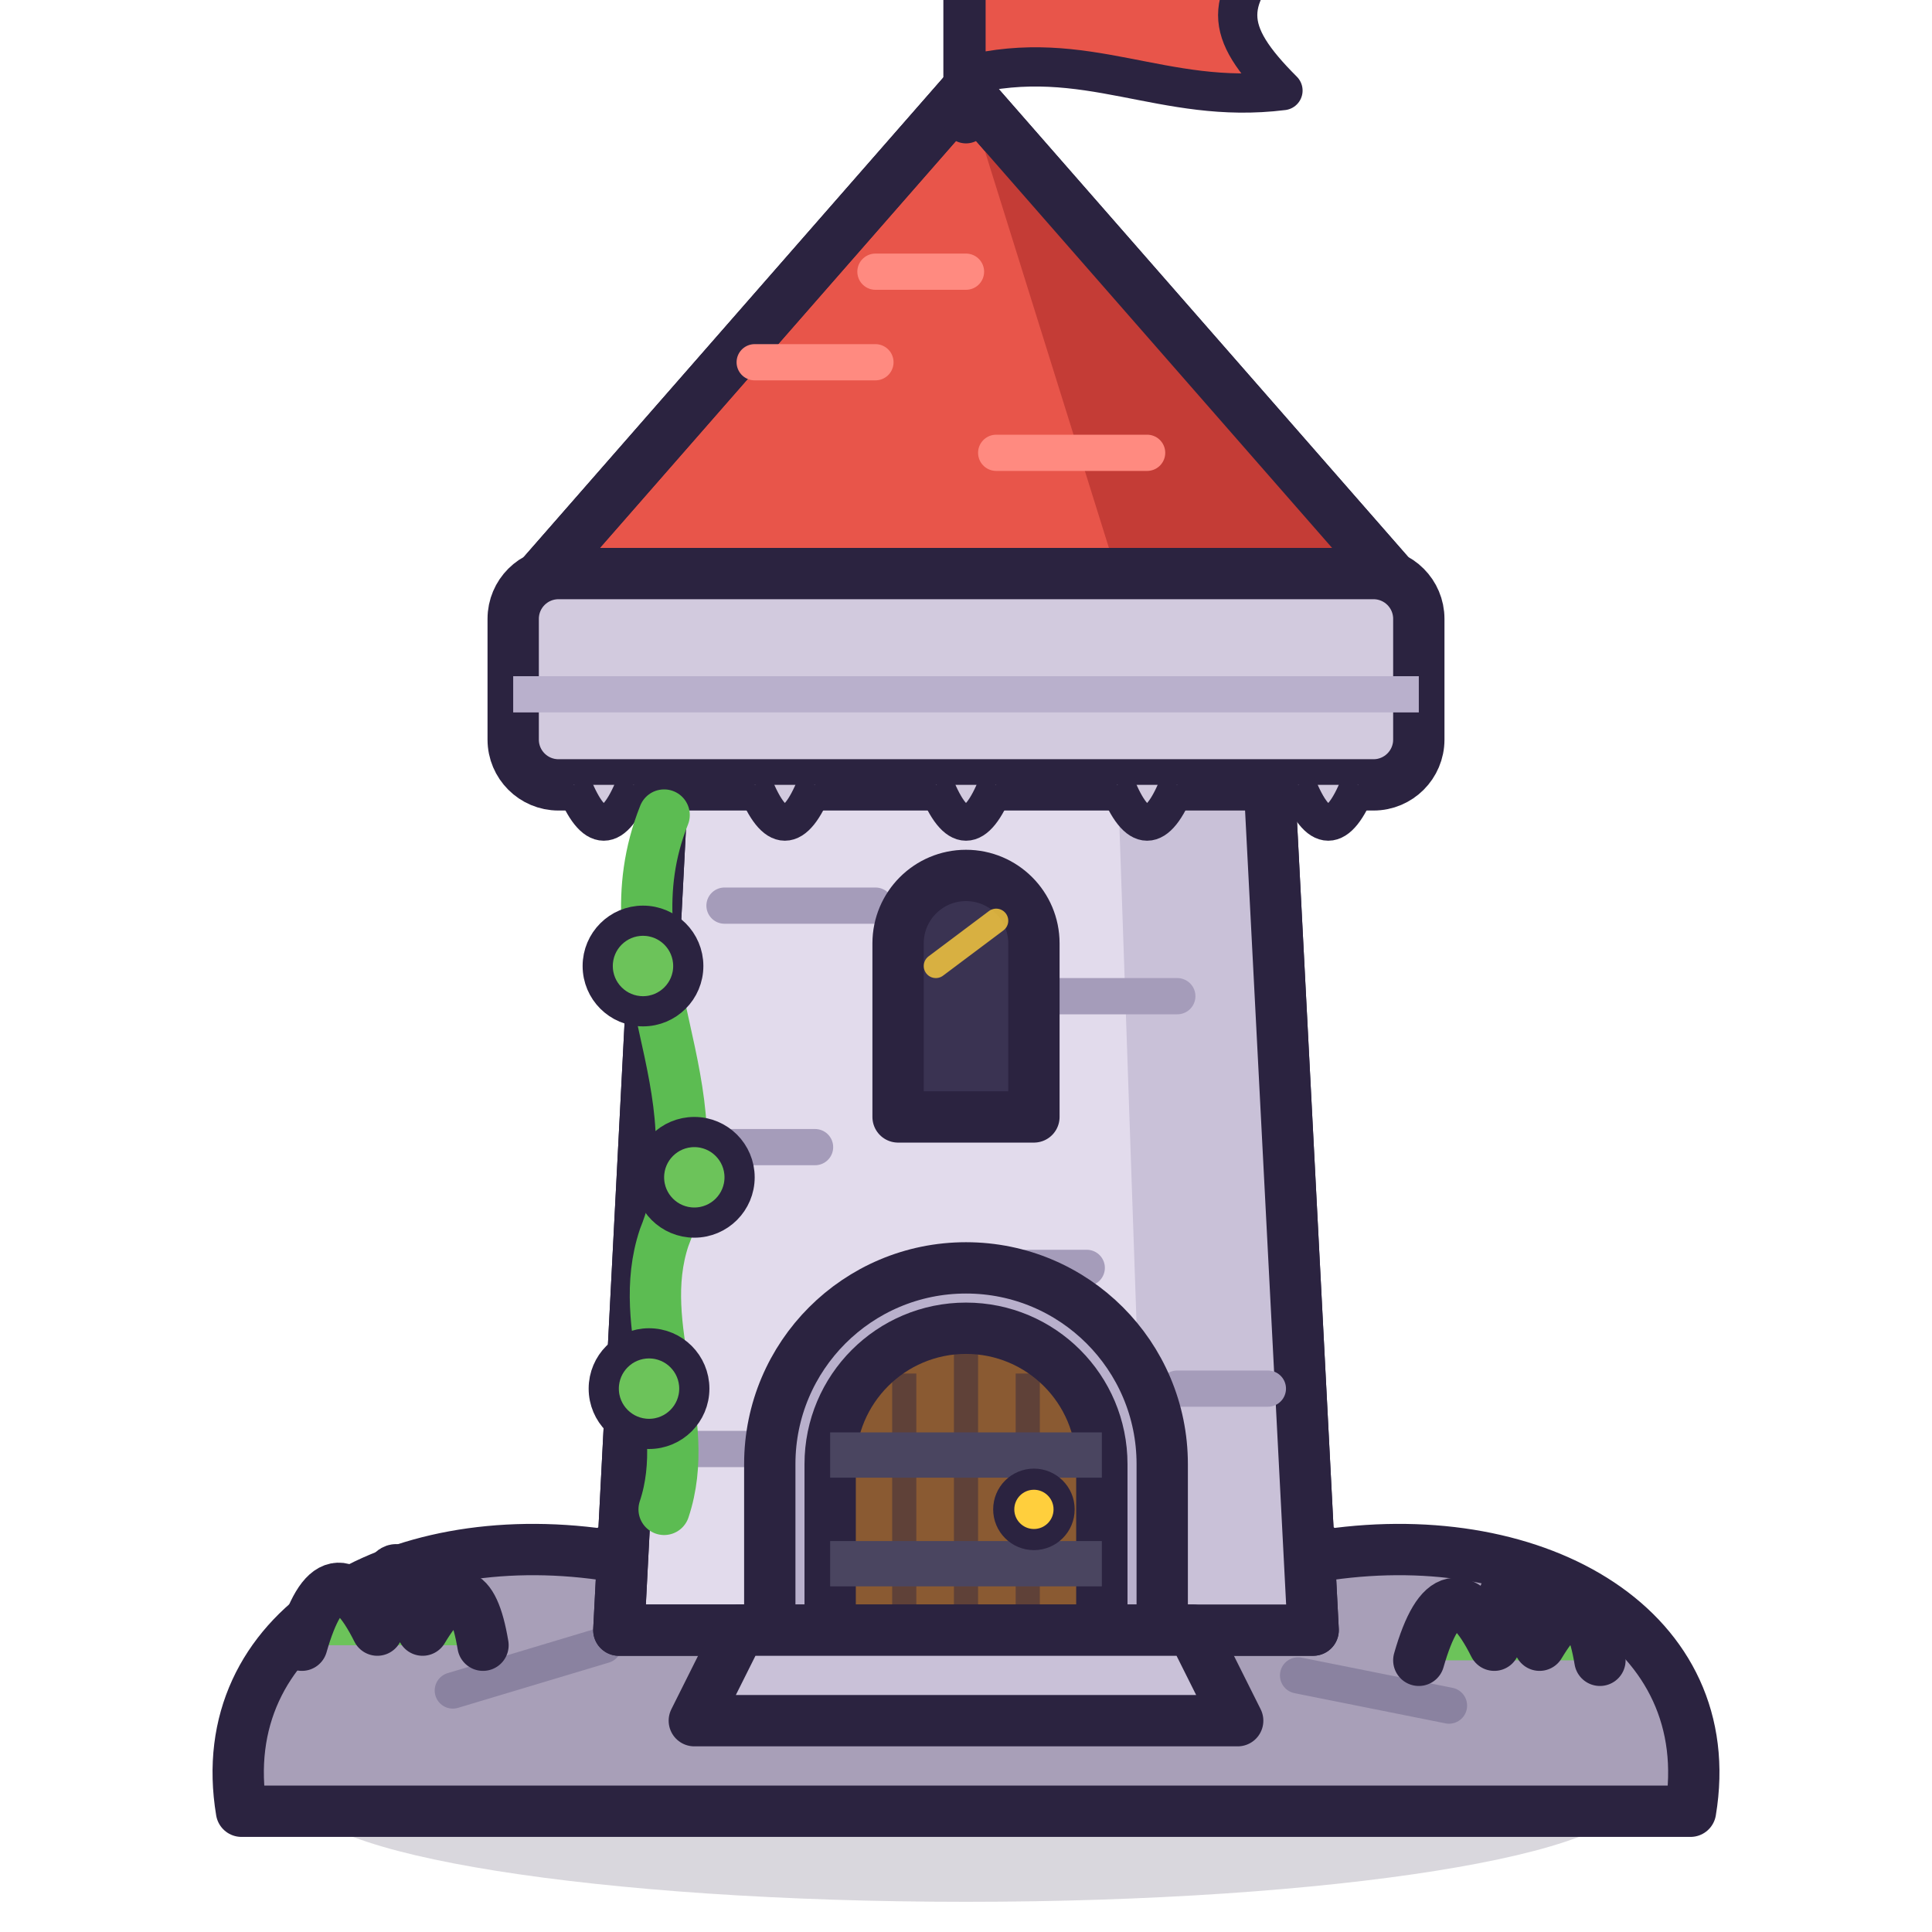
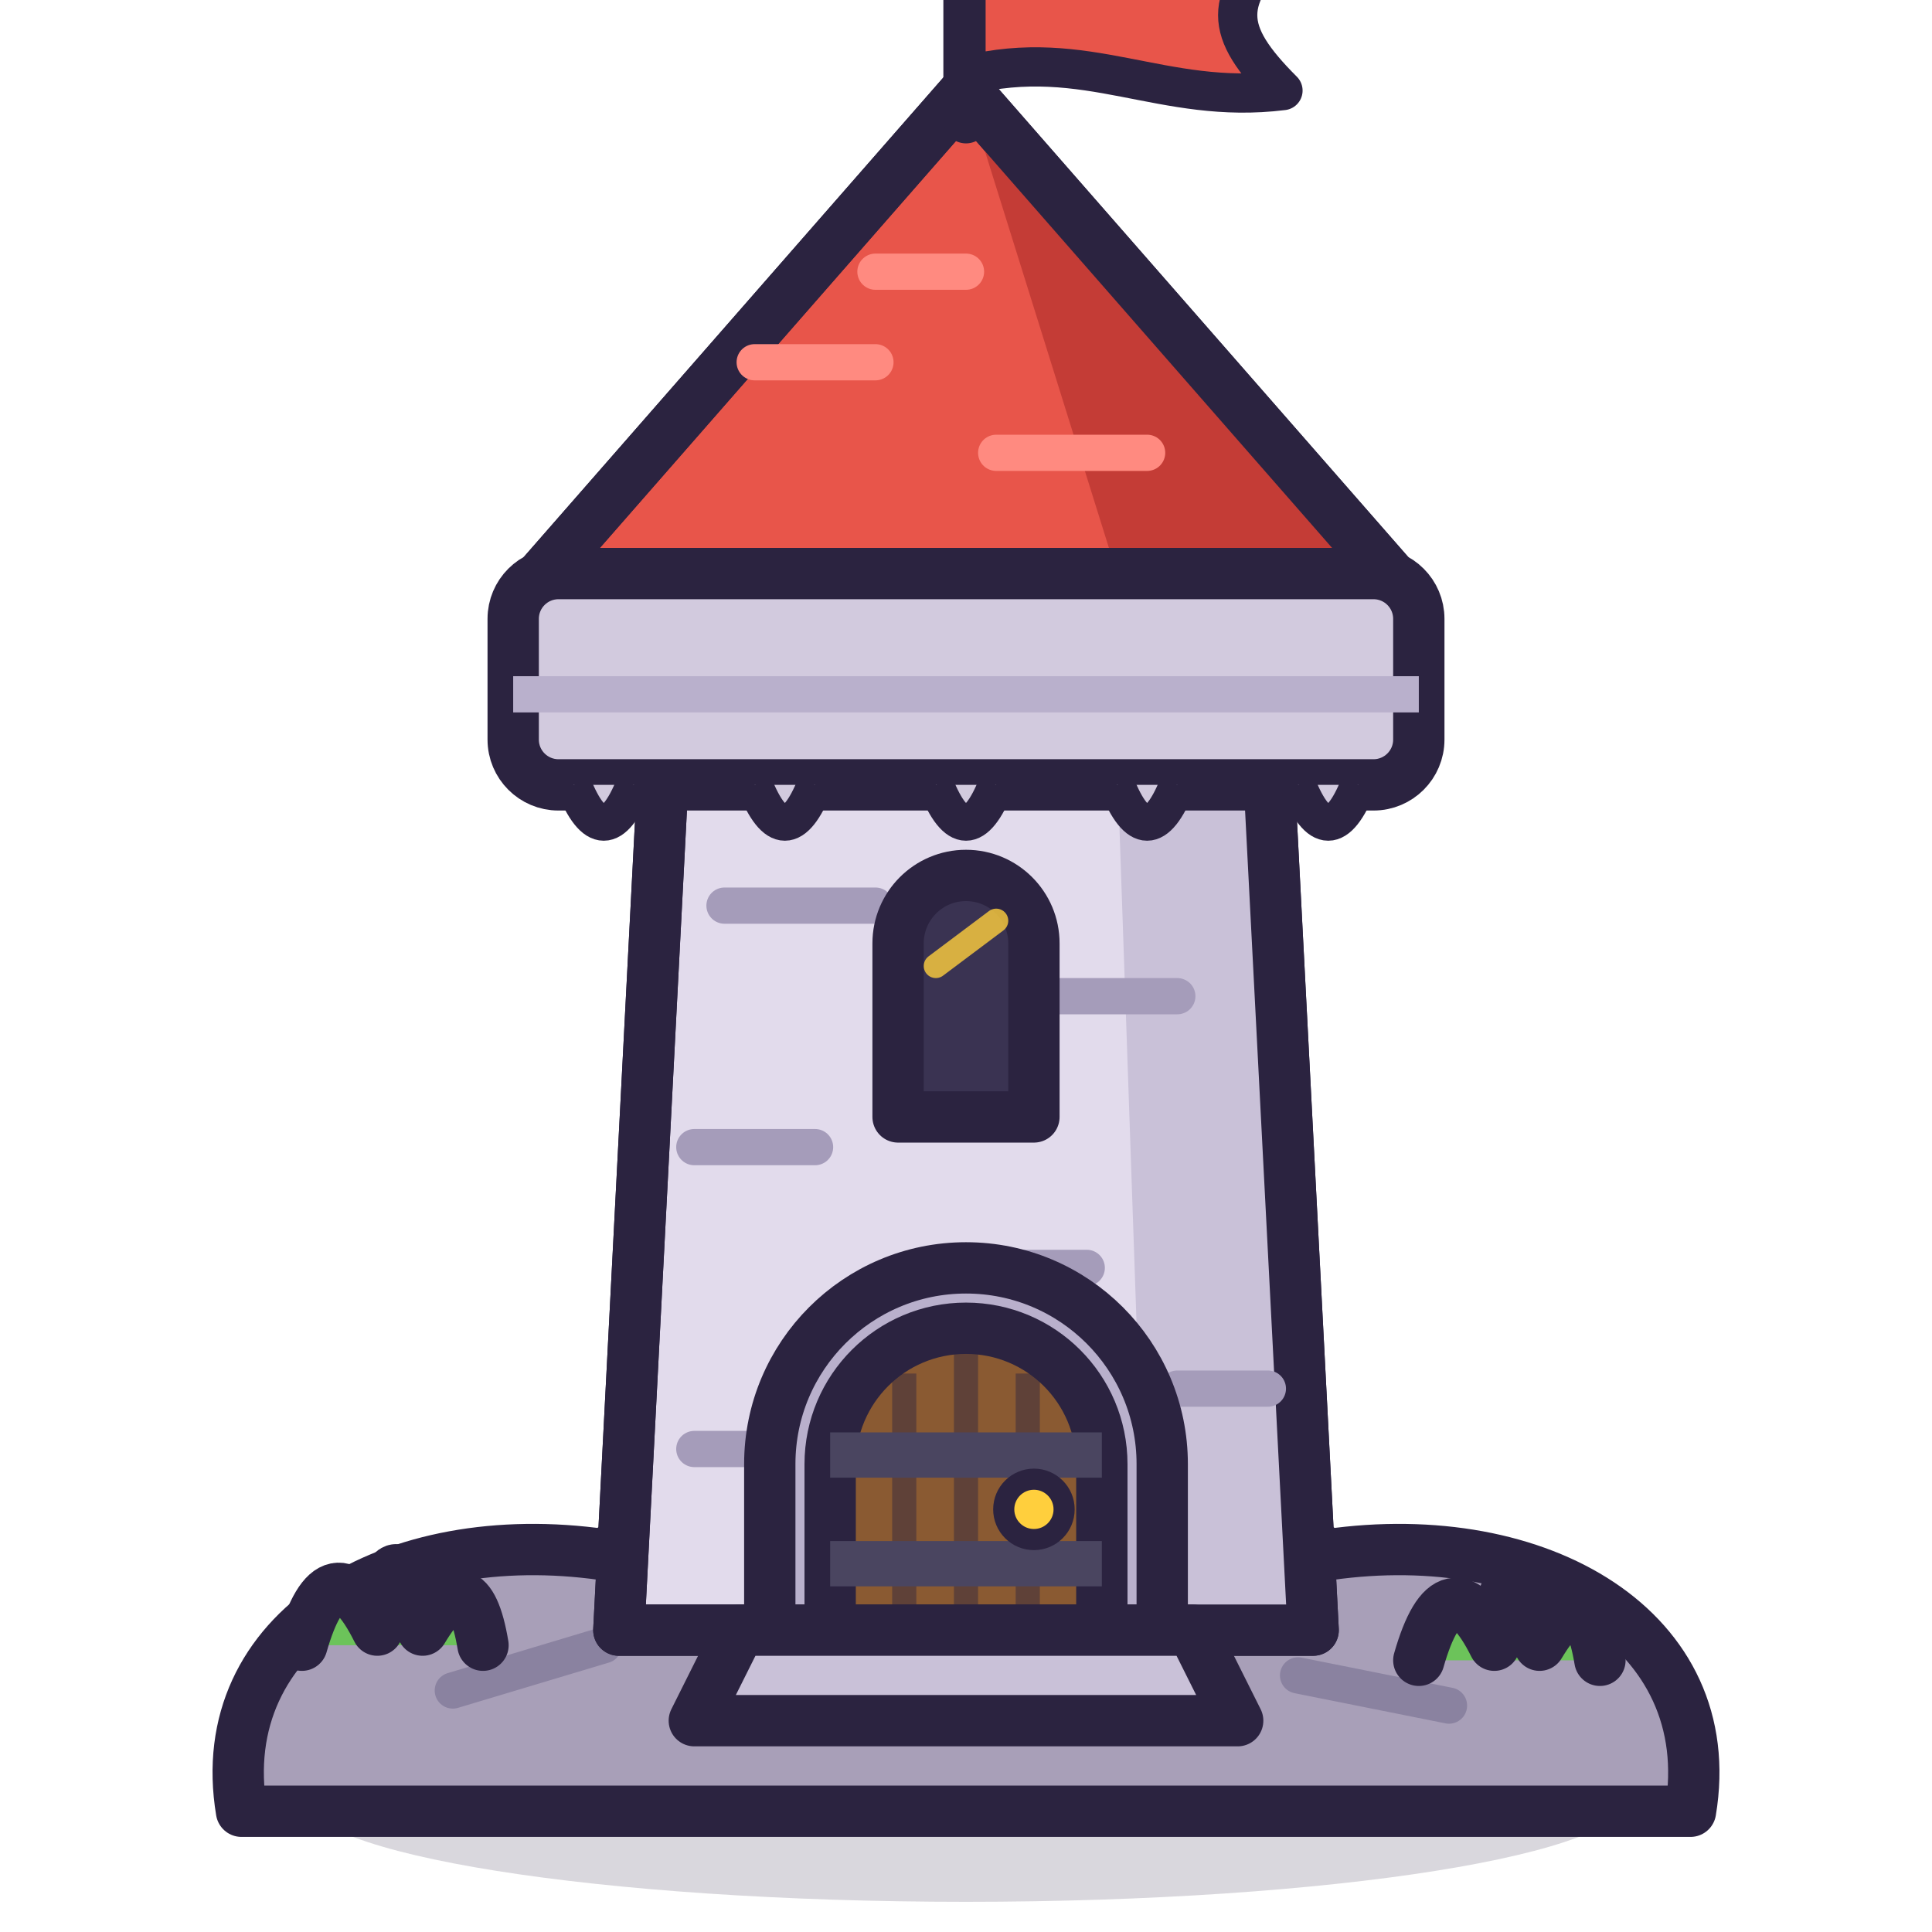
<svg xmlns="http://www.w3.org/2000/svg" viewBox="0 0 128 128" width="128" height="128">
  <ellipse cx="64" cy="119" rx="44" ry="7" fill="#2b2340" opacity="0.18" />
  <path d="M16 120 C14 108 26 101 40 103 C48 97 80 97 88 103 C102 101 114 108 112 120 Z" fill="#a89fb8" stroke="#2b2340" stroke-width="3.4" stroke-linejoin="round" stroke-linecap="round" />
  <path d="M30 112 L40 109 M86 111 L96 113" stroke="#8a82a0" stroke-width="2.4" stroke-linecap="round" />
  <path d="M41 108 L44 50 H84 L87 108 Z" fill="#e2dbec" stroke="#2b2340" stroke-width="3.4" stroke-linejoin="round" stroke-linecap="round" />
  <path d="M74 50 H84 L87 108 H76 Z" fill="#c9c1d8" />
  <path d="M41 108 L44 50 H84 L87 108 Z" fill="none" stroke="#2b2340" stroke-width="3.4" stroke-linejoin="round" stroke-linecap="round" />
  <path d="M48 60 H58" stroke="#a59cba" stroke-width="2.4" stroke-linecap="round" />
  <path d="M68 66 H78" stroke="#a59cba" stroke-width="2.4" stroke-linecap="round" />
  <path d="M46 76 H54" stroke="#a59cba" stroke-width="2.4" stroke-linecap="round" />
  <path d="M62 84 H72" stroke="#a59cba" stroke-width="2.4" stroke-linecap="round" />
  <path d="M78 92 H84" stroke="#a59cba" stroke-width="2.4" stroke-linecap="round" />
  <path d="M46 96 H52" stroke="#a59cba" stroke-width="2.4" stroke-linecap="round" />
  <path d="M64 6 L92 38 H36 Z" fill="#e8554a" stroke="#2b2340" stroke-width="3.4" stroke-linejoin="round" stroke-linecap="round" />
  <path d="M64 6 L74 38 H92 Z" fill="#c43c36" />
  <path d="M64 6 L92 38 H36 Z" fill="none" stroke="#2b2340" stroke-width="3.4" stroke-linejoin="round" stroke-linecap="round" />
  <path d="M50 24 H58 M66 30 H76 M58 18 H64" stroke="#ff8a80" stroke-width="2.4" stroke-linecap="round" />
  <rect x="34" y="38" width="60" height="14" rx="3" fill="#d2cade" stroke="#2b2340" stroke-width="3.4" stroke-linejoin="round" stroke-linecap="round" />
  <path d="M34 46 H94" stroke="#b9b0cc" stroke-width="2.4" />
  <path d="M38 52 Q40 57 42 52" fill="#d2cade" stroke="#2b2340" stroke-width="2.4" stroke-linejoin="round" />
  <path d="M50 52 Q52 57 54 52" fill="#d2cade" stroke="#2b2340" stroke-width="2.4" stroke-linejoin="round" />
  <path d="M62 52 Q64 57 66 52" fill="#d2cade" stroke="#2b2340" stroke-width="2.4" stroke-linejoin="round" />
  <path d="M74 52 Q76 57 78 52" fill="#d2cade" stroke="#2b2340" stroke-width="2.4" stroke-linejoin="round" />
  <path d="M86 52 Q88 57 90 52" fill="#d2cade" stroke="#2b2340" stroke-width="2.4" stroke-linejoin="round" />
  <path d="M59.5 74 V62.5 A4.5 4.5 0 0 1 68.5 62.5 V74 Z" fill="#3a3352" stroke="#2b2340" stroke-width="3.4" stroke-linejoin="round" stroke-linecap="round" />
  <path d="M62 64 L66 61" stroke="#ffcf3d" stroke-width="1.6" stroke-linecap="round" opacity="0.8" />
-   <path d="M44 54 C40 64 48 72 44 82 C42 88 46 94 44 100" fill="none" stroke="#5cbc52" stroke-width="3.4" stroke-linecap="round" />
-   <circle cx="42.6" cy="64" r="3" fill="#6cc35a" stroke="#2b2340" stroke-width="2" stroke-linejoin="round" stroke-linecap="round" />
-   <circle cx="46" cy="78" r="3" fill="#6cc35a" stroke="#2b2340" stroke-width="2" stroke-linejoin="round" stroke-linecap="round" />
-   <circle cx="43" cy="92" r="3" fill="#6cc35a" stroke="#2b2340" stroke-width="2" stroke-linejoin="round" stroke-linecap="round" />
  <path d="M51 108 V97 A13 13 0 0 1 77 97 V108 Z" fill="#b9b0cc" stroke="#2b2340" stroke-width="3.4" stroke-linejoin="round" stroke-linecap="round" />
  <path d="M55 108 V97 A9 9 0 0 1 73 97 V108 Z" fill="#8a5a32" stroke="#2b2340" stroke-width="3.4" stroke-linejoin="round" stroke-linecap="round" />
  <path d="M59.909 91 V108 M64 88 V108 M68.091 91 V108" stroke="#2b2340" stroke-width="1.6" opacity="0.45" />
  <path d="M55 96.4 H73 M55 103.6 H73" stroke="#4a4560" stroke-width="3" />
  <circle cx="68.5" cy="100" r="2" fill="#ffcf3d" stroke="#2b2340" stroke-width="1.4" />
  <path d="M49 108 H79 L82 114 H46 Z" fill="#c9c1d8" stroke="#2b2340" stroke-width="3.4" stroke-linejoin="round" stroke-linecap="round" />
  <path d="M64 8 V-6" stroke="#2b2340" stroke-width="3" stroke-linecap="round" />
  <path d="M64 -5 C72 -6 77 -2 85 -4 C81 0 81 2 85 6 C77 7 72 3 64 5 Z" fill="#e8554a" stroke="#2b2340" stroke-width="2.6" stroke-linejoin="round" />
  <path d="M20 109 Q22 102 25 108 Q26 100 28 108 Q31 103 32 109" fill="#6cc35a" stroke="#2b2340" stroke-width="3.4" stroke-linejoin="round" stroke-linecap="round" />
  <path d="M94 110 Q96 103 99 109 Q100 101 102 109 Q105 104 106 110" fill="#6cc35a" stroke="#2b2340" stroke-width="3.4" stroke-linejoin="round" stroke-linecap="round" />
</svg>
